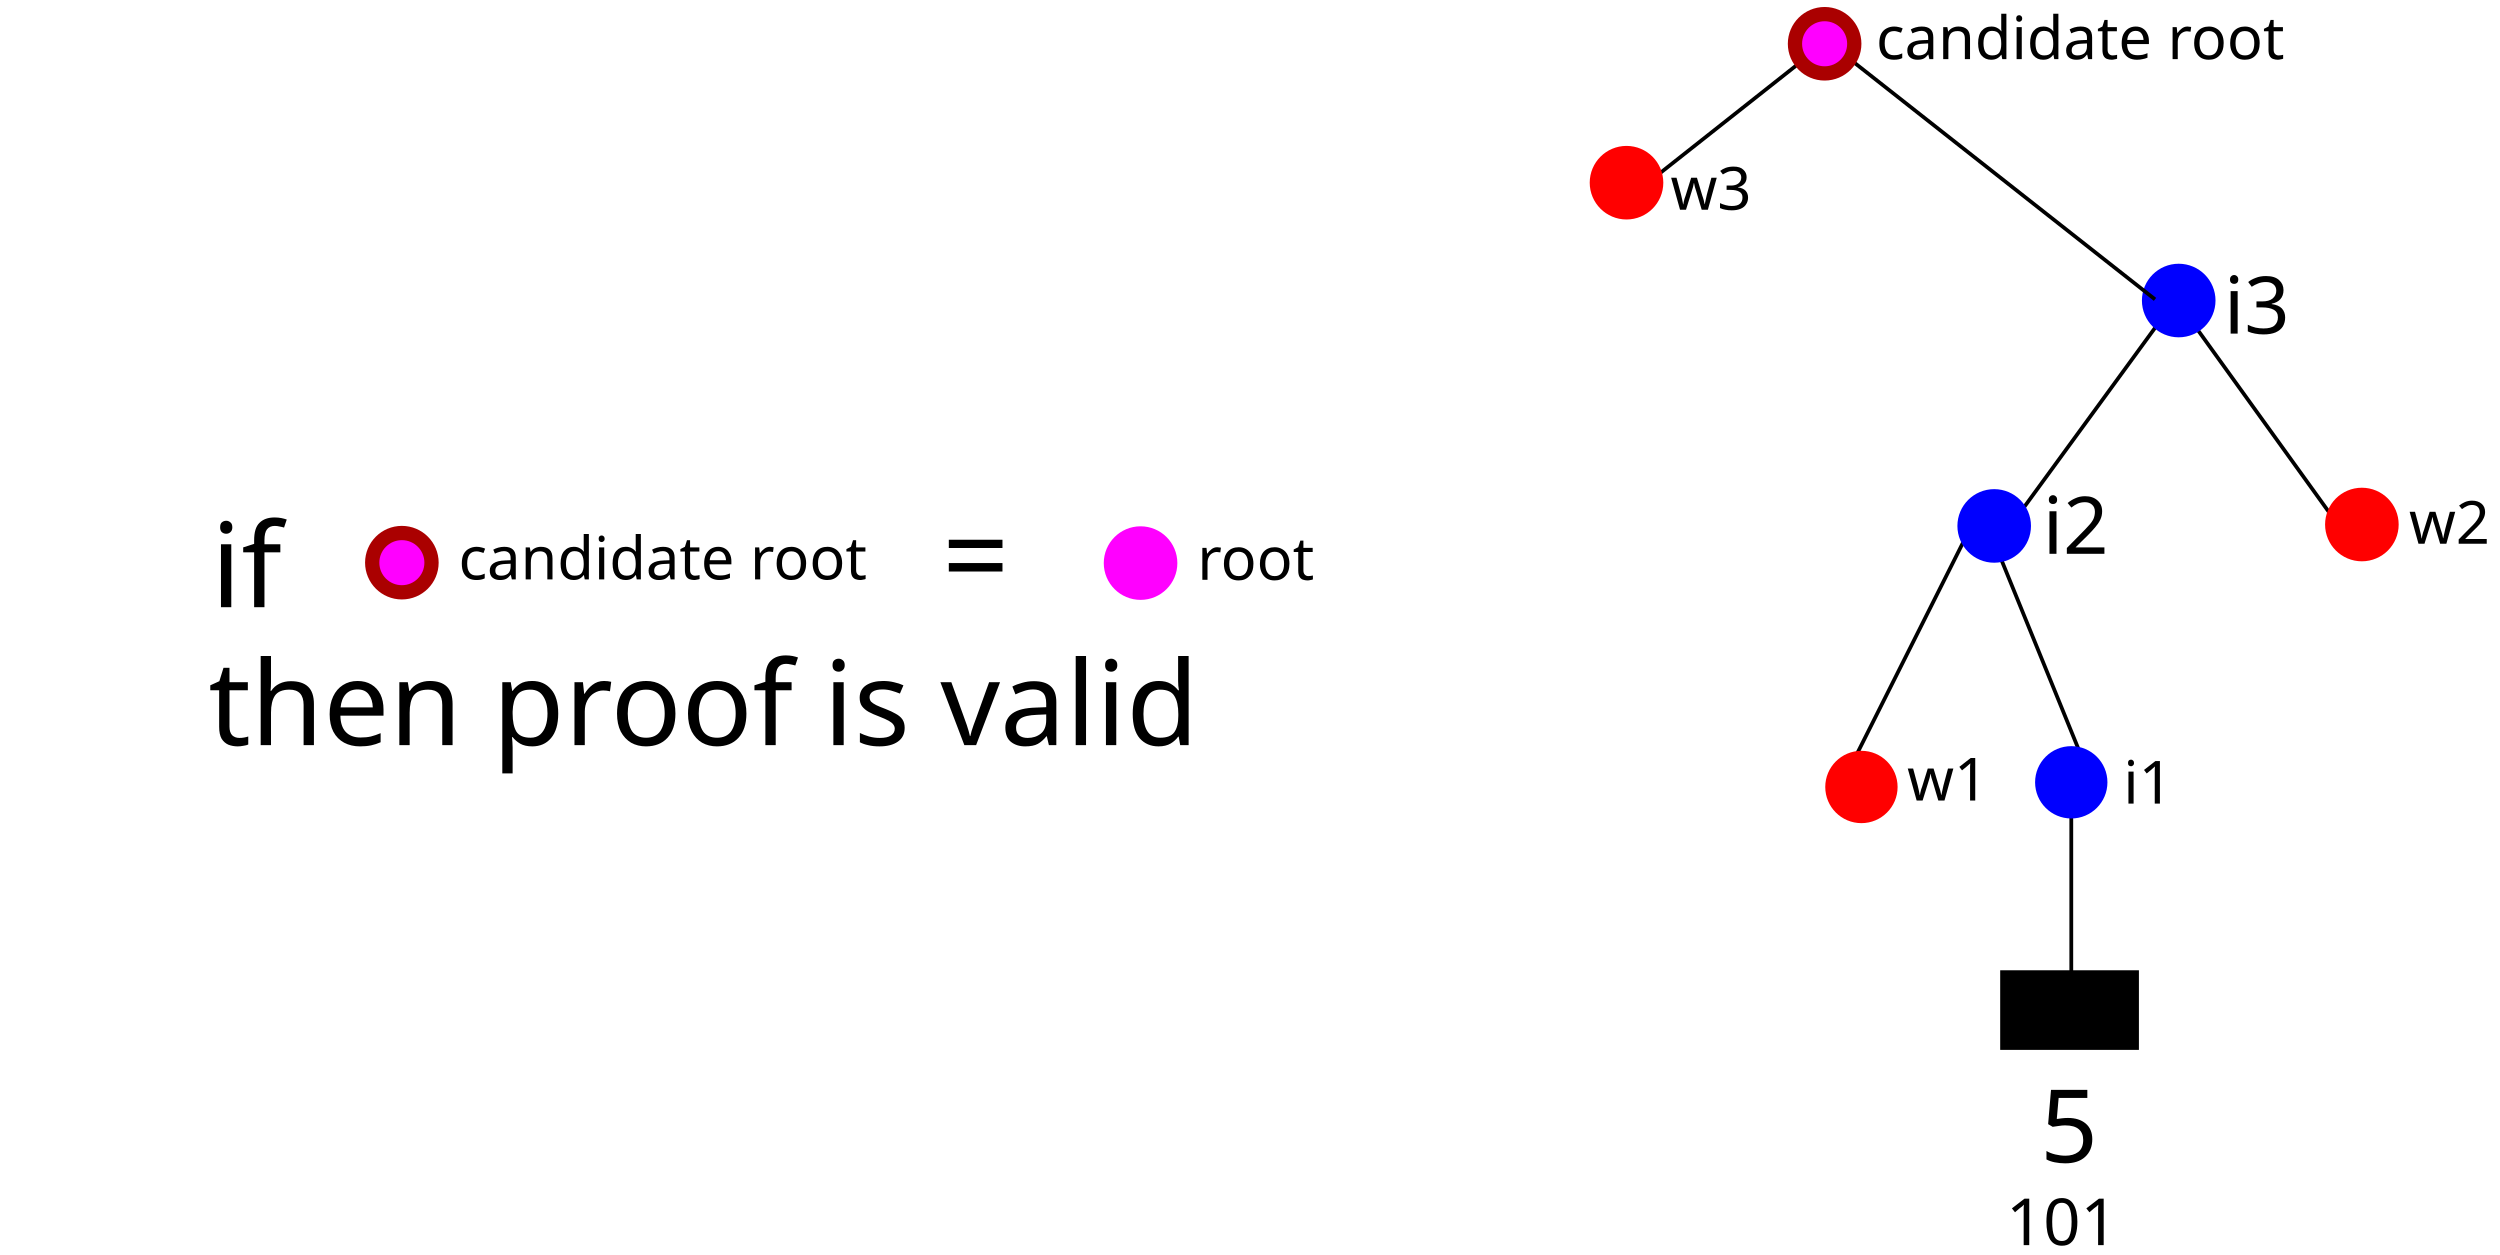
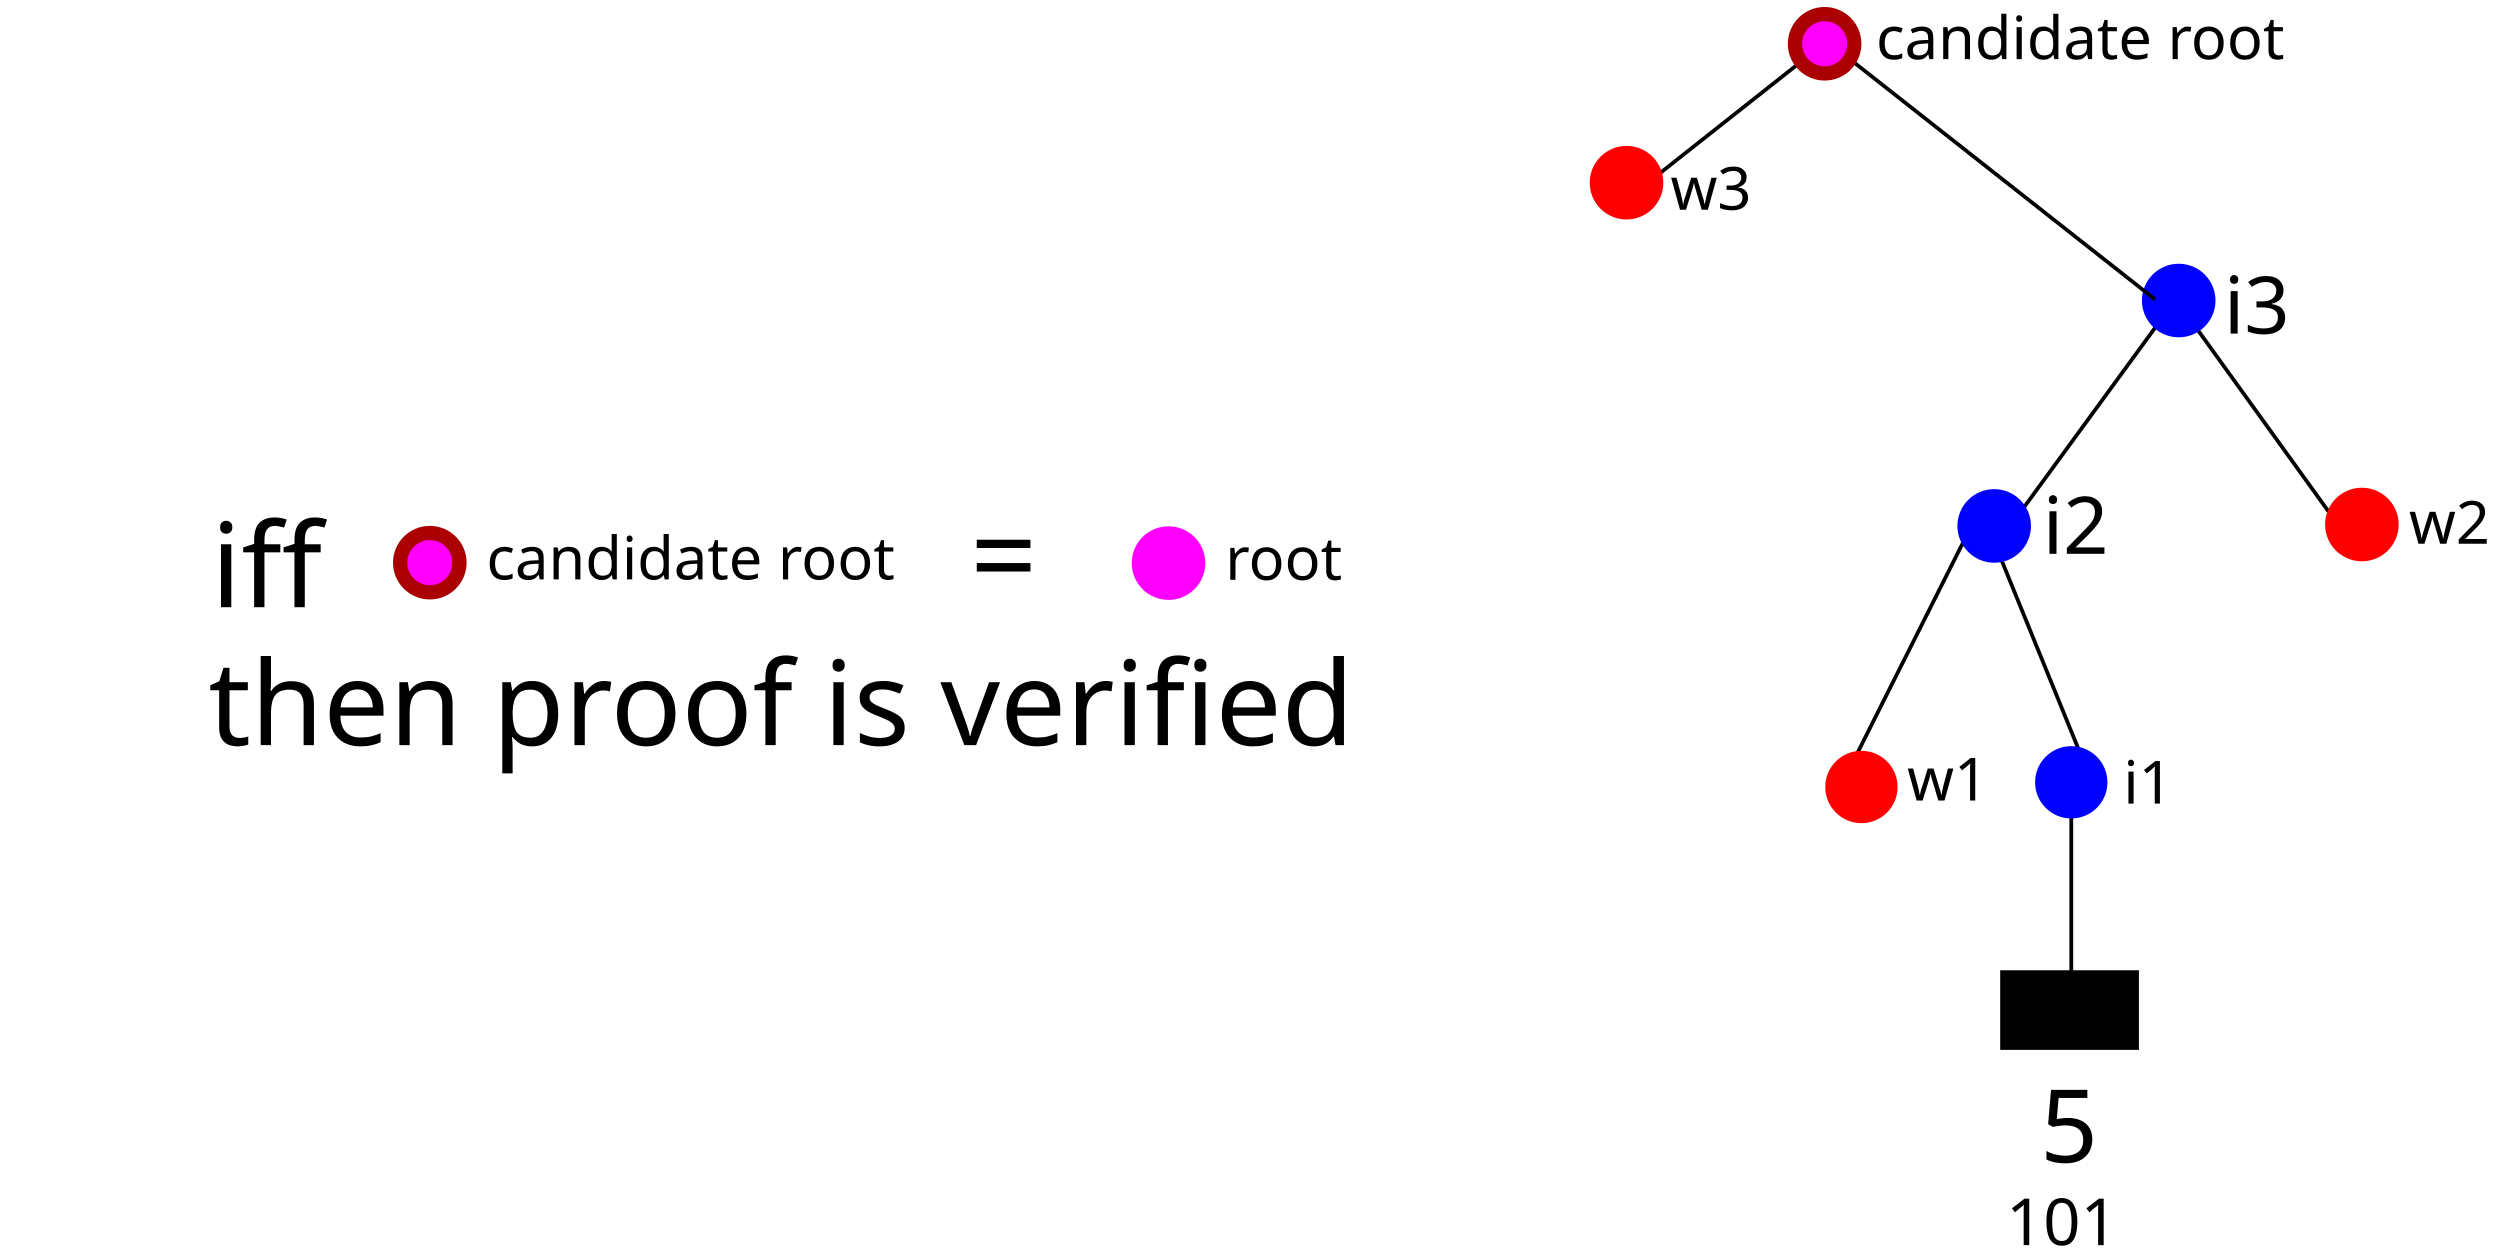
<svg xmlns="http://www.w3.org/2000/svg" width="189.315mm" height="94.965mm" viewBox="0 0 189.315 94.965" version="1.1" id="svg4568">
  <defs id="defs4562">
    <marker orient="auto" refY="0.0" refX="0.0" id="marker2946" style="overflow:visible;">
      <path id="path2944" style="fill-rule:evenodd;stroke-width:0.625;stroke-linejoin:round;stroke:#008000;stroke-opacity:1;fill:#008000;fill-opacity:1" d="M 8.719,4.034 L -2.207,0.016 L 8.719,-4.002 C 6.973,-1.63 6.983,1.616 8.719,4.034 z " transform="scale(0.6) rotate(180) translate(0,0)" />
    </marker>
    <marker orient="auto" refY="0.0" refX="0.0" id="marker2894" style="overflow:visible;">
      <path id="path2892" style="fill-rule:evenodd;stroke-width:0.625;stroke-linejoin:round;stroke:#008000;stroke-opacity:1;fill:#008000;fill-opacity:1" d="M 8.719,4.034 L -2.207,0.016 L 8.719,-4.002 C 6.973,-1.63 6.983,1.616 8.719,4.034 z " transform="scale(1.1) rotate(180) translate(1,0)" />
    </marker>
    <marker orient="auto" refY="0.0" refX="0.0" id="Arrow2Mstart" style="overflow:visible">
      <path id="path2392" style="fill-rule:evenodd;stroke-width:0.625;stroke-linejoin:round;stroke:#008000;stroke-opacity:1;fill:#008000;fill-opacity:1" d="M 8.719,4.034 L -2.207,0.016 L 8.719,-4.002 C 6.973,-1.63 6.983,1.616 8.719,4.034 z " transform="scale(0.6) translate(0,0)" />
    </marker>
    <marker orient="auto" refY="0.0" refX="0.0" id="Arrow2Lend" style="overflow:visible;">
      <path id="path2389" style="fill-rule:evenodd;stroke-width:0.625;stroke-linejoin:round;stroke:#008000;stroke-opacity:1;fill:#008000;fill-opacity:1" d="M 8.719,4.034 L -2.207,0.016 L 8.719,-4.002 C 6.973,-1.63 6.983,1.616 8.719,4.034 z " transform="scale(1.1) rotate(180) translate(1,0)" />
    </marker>
    <marker orient="auto" refY="0.0" refX="0.0" id="Arrow1Send" style="overflow:visible;">
      <path id="path2383" d="M 0.0,0.0 L 5.0,-5.0 L -12.5,0.0 L 5.0,5.0 L 0.0,0.0 z " style="fill-rule:evenodd;stroke:#008000;stroke-width:1pt;stroke-opacity:1;fill:#008000;fill-opacity:1" transform="scale(0.2) rotate(180) translate(6,0)" />
    </marker>
    <marker orient="auto" refY="0.0" refX="0.0" id="Arrow2Send" style="overflow:visible;">
      <path id="path2401" style="fill-rule:evenodd;stroke-width:0.625;stroke-linejoin:round;stroke:#008000;stroke-opacity:1;fill:#008000;fill-opacity:1" d="M 8.719,4.034 L -2.207,0.016 L 8.719,-4.002 C 6.973,-1.63 6.983,1.616 8.719,4.034 z " transform="scale(0.3) rotate(180) translate(-2.3,0)" />
    </marker>
    <marker orient="auto" refY="0.0" refX="0.0" id="Arrow2Mend" style="overflow:visible;">
      <path id="path2395" style="fill-rule:evenodd;stroke-width:0.625;stroke-linejoin:round;stroke:#008000;stroke-opacity:1;fill:#008000;fill-opacity:1" d="M 8.719,4.034 L -2.207,0.016 L 8.719,-4.002 C 6.973,-1.63 6.983,1.616 8.719,4.034 z " transform="scale(0.6) rotate(180) translate(0,0)" />
    </marker>
    <marker orient="auto" refY="0" refX="0" id="marker2946-6" style="overflow:visible">
      <path id="path2944-4" style="fill:#008000;fill-opacity:1;fill-rule:evenodd;stroke:#008000;stroke-width:0.625;stroke-linejoin:round;stroke-opacity:1" d="M 8.719,4.034 -2.207,0.016 8.719,-4.002 c -1.745,2.372 -1.735,5.617 -6e-7,8.035 z" transform="scale(-0.6)" />
    </marker>
    <marker orient="auto" refY="0" refX="0" id="marker2946-6-5" style="overflow:visible">
      <path id="path2944-4-0" style="fill:#008000;fill-opacity:1;fill-rule:evenodd;stroke:#008000;stroke-width:0.625;stroke-linejoin:round;stroke-opacity:1" d="M 8.719,4.034 -2.207,0.016 8.719,-4.002 c -1.745,2.372 -1.735,5.617 -6e-7,8.035 z" transform="scale(-0.6)" />
    </marker>
  </defs>
  <g id="layer1" transform="translate(-37.07169,-43.84228)">
    <rect style="fill:#000000;fill-opacity:1;stroke:#000000;stroke-width:0.28;stroke-linecap:butt;stroke-miterlimit:4;stroke-dasharray:none;stroke-opacity:1" id="rect5212-0-7-3" width="10.225" height="5.749" x="188.678" y="117.457" />
    <text xml:space="preserve" style="font-style:normal;font-weight:normal;font-size:7.682px;line-height:125%;font-family:sans-serif;letter-spacing:0px;word-spacing:0px;fill:#000000;fill-opacity:1;stroke:none;stroke-width:0.192px;stroke-linecap:butt;stroke-linejoin:miter;stroke-opacity:1" x="191.558" y="131.861" id="text5273-0-2">
      <tspan id="tspan5271-66-2" x="191.558" y="131.861" style="stroke-width:0.192px">5</tspan>
    </text>
    <text xml:space="preserve" style="font-style:normal;font-weight:normal;font-size:4.926px;line-height:125%;font-family:sans-serif;letter-spacing:0px;word-spacing:0px;fill:#000000;fill-opacity:1;stroke:none;stroke-width:0.123px;stroke-linecap:butt;stroke-linejoin:miter;stroke-opacity:1" x="188.989" y="138.128" id="text5273-0-6-7">
      <tspan id="tspan5271-66-4-1" x="188.989" y="138.128" style="stroke-width:0.123px">101</tspan>
    </text>
    <path style="fill:none;fill-rule:evenodd;stroke:#000000;stroke-width:0.286;stroke-linecap:butt;stroke-linejoin:miter;stroke-miterlimit:4;stroke-dasharray:none;stroke-opacity:1" d="m 193.922,104.463 v 13.946" id="path5466-5-0-9-6" />
    <path style="fill:none;stroke:#000000;stroke-width:0.286px;stroke-linecap:butt;stroke-linejoin:miter;stroke-opacity:1" d="m 177.208,101.895 9.094,-18.117" id="path2162-9-9-7-3" />
    <path style="fill:none;stroke:#000000;stroke-width:0.286px;stroke-linecap:butt;stroke-linejoin:miter;stroke-opacity:1" d="M 194.964,101.786 187.746,84.067" id="path2162-6-1-4-4-5" />
    <circle style="fill:#ff0000;fill-opacity:1;stroke:#ff0000;stroke-width:1.062;stroke-linecap:square;stroke-linejoin:miter;stroke-miterlimit:4;stroke-dasharray:none;stroke-dashoffset:0;stroke-opacity:1" id="path2131-9-0" cx="178.03" cy="103.437" r="2.208" />
    <text xml:space="preserve" style="font-style:normal;font-weight:normal;font-size:4.51px;line-height:125%;font-family:sans-serif;letter-spacing:0px;word-spacing:0px;fill:#000000;fill-opacity:1;stroke:none;stroke-width:0.113px;stroke-linecap:butt;stroke-linejoin:miter;stroke-opacity:1" x="181.491" y="104.461" id="text7118-9">
      <tspan id="tspan7116-35" x="181.491" y="104.461" style="stroke-width:0.113px">w1</tspan>
    </text>
    <circle style="fill:#0000ff;fill-opacity:1;stroke:#0000ff;stroke-width:1.062;stroke-linecap:square;stroke-linejoin:miter;stroke-miterlimit:4;stroke-dasharray:none;stroke-dashoffset:0;stroke-opacity:1" id="path2131-8-4-6-3-9" cx="193.92" cy="103.084" r="2.208" />
    <text xml:space="preserve" style="font-style:normal;font-weight:normal;font-size:4.51px;line-height:125%;font-family:sans-serif;letter-spacing:0px;word-spacing:0px;fill:#000000;fill-opacity:1;stroke:none;stroke-width:0.113px;stroke-linecap:butt;stroke-linejoin:miter;stroke-opacity:1" x="197.858" y="104.696" id="text7118-4-1-7">
      <tspan id="tspan7116-3-0-4" x="197.858" y="104.696" style="stroke-width:0.113px">i1</tspan>
    </text>
    <path style="fill:none;stroke:#000000;stroke-width:0.286px;stroke-linecap:butt;stroke-linejoin:miter;stroke-opacity:1" d="m 188.62,84.613 12.703,-17.395" id="path2162-64-8-0-4-1-3" />
    <path style="fill:none;stroke:#000000;stroke-width:0.286px;stroke-linecap:butt;stroke-linejoin:miter;stroke-opacity:1" d="M 213.593,82.844 202.911,68.012" id="path2162-6-8-1-6-6-1-4" />
    <circle style="fill:#0000ff;fill-opacity:1;stroke:#0000ff;stroke-width:1.08;stroke-linecap:square;stroke-linejoin:miter;stroke-miterlimit:4;stroke-dasharray:none;stroke-dashoffset:0;stroke-opacity:1" id="path2131-0-2-0-7-9-8-1" cx="202.057" cy="66.6" r="2.246" />
    <text xml:space="preserve" style="font-style:normal;font-weight:normal;font-size:6.01px;line-height:125%;font-family:sans-serif;letter-spacing:0px;word-spacing:0px;fill:#000000;fill-opacity:1;stroke:none;stroke-width:0.15px;stroke-linecap:butt;stroke-linejoin:miter;stroke-opacity:1" x="205.471" y="69.103" id="text7961-0-5-4-6-3">
      <tspan id="tspan7959-3-5-5-8-0" x="205.471" y="69.103" style="stroke-width:0.15px">i3</tspan>
    </text>
    <circle style="fill:#ff0000;fill-opacity:1;stroke:#ff0000;stroke-width:1.08;stroke-linecap:square;stroke-linejoin:miter;stroke-miterlimit:4;stroke-dasharray:none;stroke-dashoffset:0;stroke-opacity:1" id="path2131-0-2-8-9" cx="215.927" cy="83.562" r="2.246" />
    <text xml:space="preserve" style="font-style:normal;font-weight:normal;font-size:4.51px;line-height:125%;font-family:sans-serif;letter-spacing:0px;word-spacing:0px;fill:#000000;fill-opacity:1;stroke:none;stroke-width:0.113px;stroke-linecap:butt;stroke-linejoin:miter;stroke-opacity:1" x="219.496" y="85.019" id="text7118-4-1">
      <tspan id="tspan7116-3-0" x="219.496" y="85.019" style="stroke-width:0.113px">w2</tspan>
    </text>
    <circle style="fill:#0000ff;fill-opacity:1;stroke:#0000ff;stroke-width:1.08;stroke-linecap:square;stroke-linejoin:miter;stroke-miterlimit:4;stroke-dasharray:none;stroke-dashoffset:0;stroke-opacity:1" id="path2131-0-7-4-3-1" cx="188.084" cy="83.669" r="2.246" />
    <text xml:space="preserve" style="font-style:normal;font-weight:normal;font-size:6.01px;line-height:125%;font-family:sans-serif;letter-spacing:0px;word-spacing:0px;fill:#000000;fill-opacity:1;stroke:none;stroke-width:0.15px;stroke-linecap:butt;stroke-linejoin:miter;stroke-opacity:1" x="191.752" y="85.776" id="text7961-0-3-8-1">
      <tspan id="tspan7959-3-1-8-0" x="191.752" y="85.776" style="stroke-width:0.15px">i2</tspan>
    </text>
    <path style="fill:none;stroke:#000000;stroke-width:0.286px;stroke-linecap:butt;stroke-linejoin:miter;stroke-opacity:1" d="M 200.261,66.512 176.218,47.586" id="path2162-64-8-6-3-9-1" />
    <path style="fill:none;stroke:#000000;stroke-width:0.286px;stroke-linecap:butt;stroke-linejoin:miter;stroke-opacity:1" d="m 161.706,57.799 11.533,-9.112" id="path2162-64-8-6-8-9" />
    <circle style="fill:#ff0000;fill-opacity:1;stroke:#ff0000;stroke-width:1.08;stroke-linecap:square;stroke-linejoin:miter;stroke-miterlimit:4;stroke-dasharray:none;stroke-dashoffset:0;stroke-opacity:1" id="path2131-0-2-0" cx="160.241" cy="57.677" r="2.246" />
    <text xml:space="preserve" style="font-style:normal;font-weight:normal;font-size:4.51px;line-height:125%;font-family:sans-serif;letter-spacing:0px;word-spacing:0px;fill:#000000;fill-opacity:1;stroke:none;stroke-width:0.113px;stroke-linecap:butt;stroke-linejoin:miter;stroke-opacity:1" x="163.576" y="59.725" id="text7118-4-6">
      <tspan id="tspan7116-3-0-7" x="163.576" y="59.725" style="stroke-width:0.113px">w3</tspan>
    </text>
    <text xml:space="preserve" style="font-style:normal;font-weight:normal;font-size:4.51px;line-height:125%;font-family:sans-serif;letter-spacing:0px;word-spacing:0px;fill:#000000;fill-opacity:1;stroke:none;stroke-width:0.113px;stroke-linecap:butt;stroke-linejoin:miter;stroke-opacity:1" x="179.138" y="48.321" id="text7118-4-6-0-2">
      <tspan id="tspan7116-3-0-6-5" x="179.138" y="48.321" style="stroke-width:0.113px">candidate root</tspan>
    </text>
    <circle style="fill:#ff00ff;fill-opacity:1;stroke:#aa0000;stroke-width:1.08;stroke-linecap:square;stroke-linejoin:miter;stroke-miterlimit:4;stroke-dasharray:none;stroke-dashoffset:0;stroke-opacity:1" id="path2131-0-2-0-7-4-6" cx="175.243" cy="47.157" r="2.246" />
-     <circle style="fill:#ff00ff;fill-opacity:1;stroke:#aa0000;stroke-width:1.08;stroke-linecap:square;stroke-linejoin:miter;stroke-miterlimit:4;stroke-dasharray:none;stroke-dashoffset:0;stroke-opacity:1" id="path2131-0-2-0-7-4-1-6" cx="67.503" cy="86.451" r="2.246" />
-     <text xml:space="preserve" style="font-style:normal;font-weight:normal;font-size:4.51px;line-height:125%;font-family:sans-serif;letter-spacing:0px;word-spacing:0px;fill:#000000;fill-opacity:1;stroke:none;stroke-width:0.113px;stroke-linecap:butt;stroke-linejoin:miter;stroke-opacity:1" x="71.792" y="87.718" id="text7118-4-6-0-6-3">
-       <tspan id="tspan7116-3-0-6-0-0" x="71.792" y="87.718" style="stroke-width:0.113px">candidate root</tspan>
+     <circle style="fill:#ff00ff;fill-opacity:1;stroke:#aa0000;stroke-width:1.08;stroke-linecap:square;stroke-linejoin:miter;stroke-miterlimit:4;stroke-dasharray:none;stroke-dashoffset:0;stroke-opacity:1" id="path2131-0-2-0-7-4-1-6" cx="69.619" cy="86.451" r="2.246" />
+     <text xml:space="preserve" style="font-style:normal;font-weight:normal;font-size:4.51px;line-height:125%;font-family:sans-serif;letter-spacing:0px;word-spacing:0px;fill:#000000;fill-opacity:1;stroke:none;stroke-width:0.113px;stroke-linecap:butt;stroke-linejoin:miter;stroke-opacity:1" x="73.908" y="87.718" id="text7118-4-6-0-6-3">
+       <tspan id="tspan7116-3-0-6-0-0" x="73.908" y="87.718" style="stroke-width:0.113px">candidate root</tspan>
    </text>
-     <circle style="fill:#ff00ff;fill-opacity:1;stroke:#ff00ff;stroke-width:1.08;stroke-linecap:square;stroke-linejoin:miter;stroke-miterlimit:4;stroke-dasharray:none;stroke-dashoffset:0;stroke-opacity:1" id="path2131-0-2-0-7-4-1-1" cx="123.442" cy="86.483" r="2.246" />
-     <text xml:space="preserve" style="font-style:normal;font-weight:normal;font-size:4.51px;line-height:125%;font-family:sans-serif;letter-spacing:0px;word-spacing:0px;fill:#000000;fill-opacity:1;stroke:none;stroke-width:0.113px;stroke-linecap:butt;stroke-linejoin:miter;stroke-opacity:1" x="127.731" y="87.75" id="text7118-4-6-0-6-4">
-       <tspan id="tspan7116-3-0-6-0-8" x="127.731" y="87.75" style="stroke-width:0.113px">root</tspan>
+     <circle style="fill:#ff00ff;fill-opacity:1;stroke:#ff00ff;stroke-width:1.08;stroke-linecap:square;stroke-linejoin:miter;stroke-miterlimit:4;stroke-dasharray:none;stroke-dashoffset:0;stroke-opacity:1" id="path2131-0-2-0-7-4-1-1" cx="125.559" cy="86.483" r="2.246" />
+     <text xml:space="preserve" style="font-style:normal;font-weight:normal;font-size:4.51px;line-height:125%;font-family:sans-serif;letter-spacing:0px;word-spacing:0px;fill:#000000;fill-opacity:1;stroke:none;stroke-width:0.113px;stroke-linecap:butt;stroke-linejoin:miter;stroke-opacity:1" x="129.848" y="87.75" id="text7118-4-6-0-6-4">
+       <tspan id="tspan7116-3-0-6-0-8" x="129.848" y="87.75" style="stroke-width:0.113px">root</tspan>
    </text>
-     <text xml:space="preserve" style="font-style:normal;font-weight:normal;font-size:8.883px;line-height:125%;font-family:sans-serif;letter-spacing:0px;word-spacing:0px;fill:#000000;fill-opacity:1;stroke:none;stroke-width:0.222px;stroke-linecap:butt;stroke-linejoin:miter;stroke-opacity:1" x="108.423" y="89.044" id="text5273-2-8-8-6-2-6">
-       <tspan id="tspan5271-6-8-9-7-8-6" x="108.423" y="89.044" style="stroke-width:0.222px">=</tspan>
+     <text xml:space="preserve" style="font-style:normal;font-weight:normal;font-size:8.883px;line-height:125%;font-family:sans-serif;letter-spacing:0px;word-spacing:0px;fill:#000000;fill-opacity:1;stroke:none;stroke-width:0.222px;stroke-linecap:butt;stroke-linejoin:miter;stroke-opacity:1" x="110.539" y="89.044" id="text5273-2-8-8-6-2-6">
+       <tspan id="tspan5271-6-8-9-7-8-6" x="110.539" y="89.044" style="stroke-width:0.222px">=</tspan>
    </text>
    <text xml:space="preserve" style="font-style:normal;font-weight:normal;font-size:8.883px;line-height:125%;font-family:sans-serif;letter-spacing:0px;word-spacing:0px;fill:#000000;fill-opacity:1;stroke:none;stroke-width:0.222px;stroke-linecap:butt;stroke-linejoin:miter;stroke-opacity:1" x="53.054" y="89.824" id="text5273-2-8-8-6-2-6-6">
-       <tspan id="tspan5271-6-8-9-7-8-6-6" x="53.054" y="89.824" style="stroke-width:0.222px">if</tspan>
+       <tspan id="tspan5271-6-8-9-7-8-6-6" x="53.054" y="89.824" style="stroke-width:0.222px">iff</tspan>
    </text>
    <text xml:space="preserve" style="font-style:normal;font-weight:normal;font-size:8.883px;line-height:125%;font-family:sans-serif;letter-spacing:0px;word-spacing:0px;fill:#000000;fill-opacity:1;stroke:none;stroke-width:0.222px;stroke-linecap:butt;stroke-linejoin:miter;stroke-opacity:1" x="52.857" y="100.269" id="text5273-2-8-8-6-2-6-1">
-       <tspan id="tspan5271-6-8-9-7-8-6-7" x="52.857" y="100.269" style="stroke-width:0.222px">then proof is valid</tspan>
+       <tspan id="tspan5271-6-8-9-7-8-6-7" x="52.857" y="100.269" style="stroke-width:0.222px">then proof is verified</tspan>
    </text>
  </g>
</svg>
